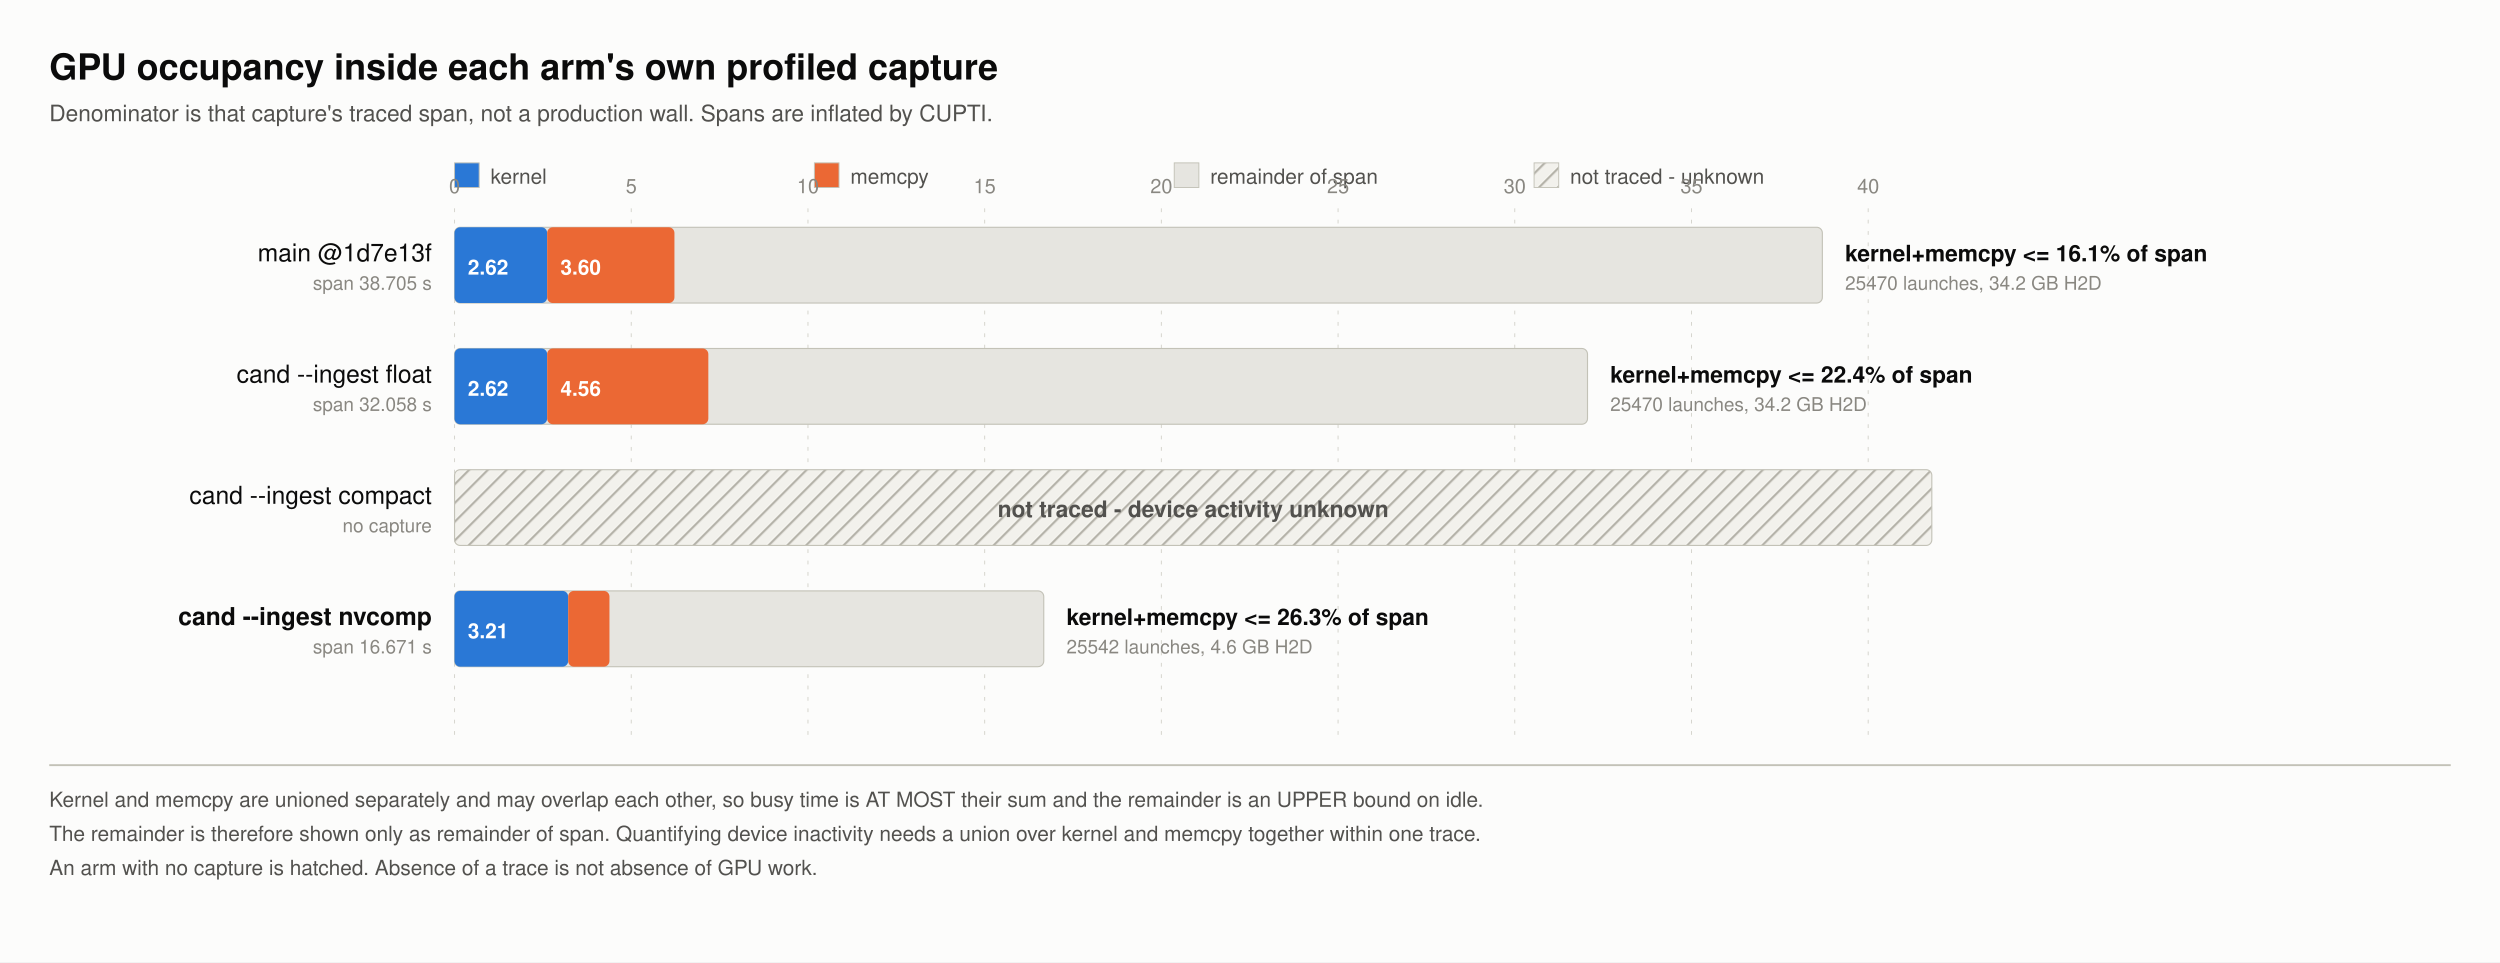
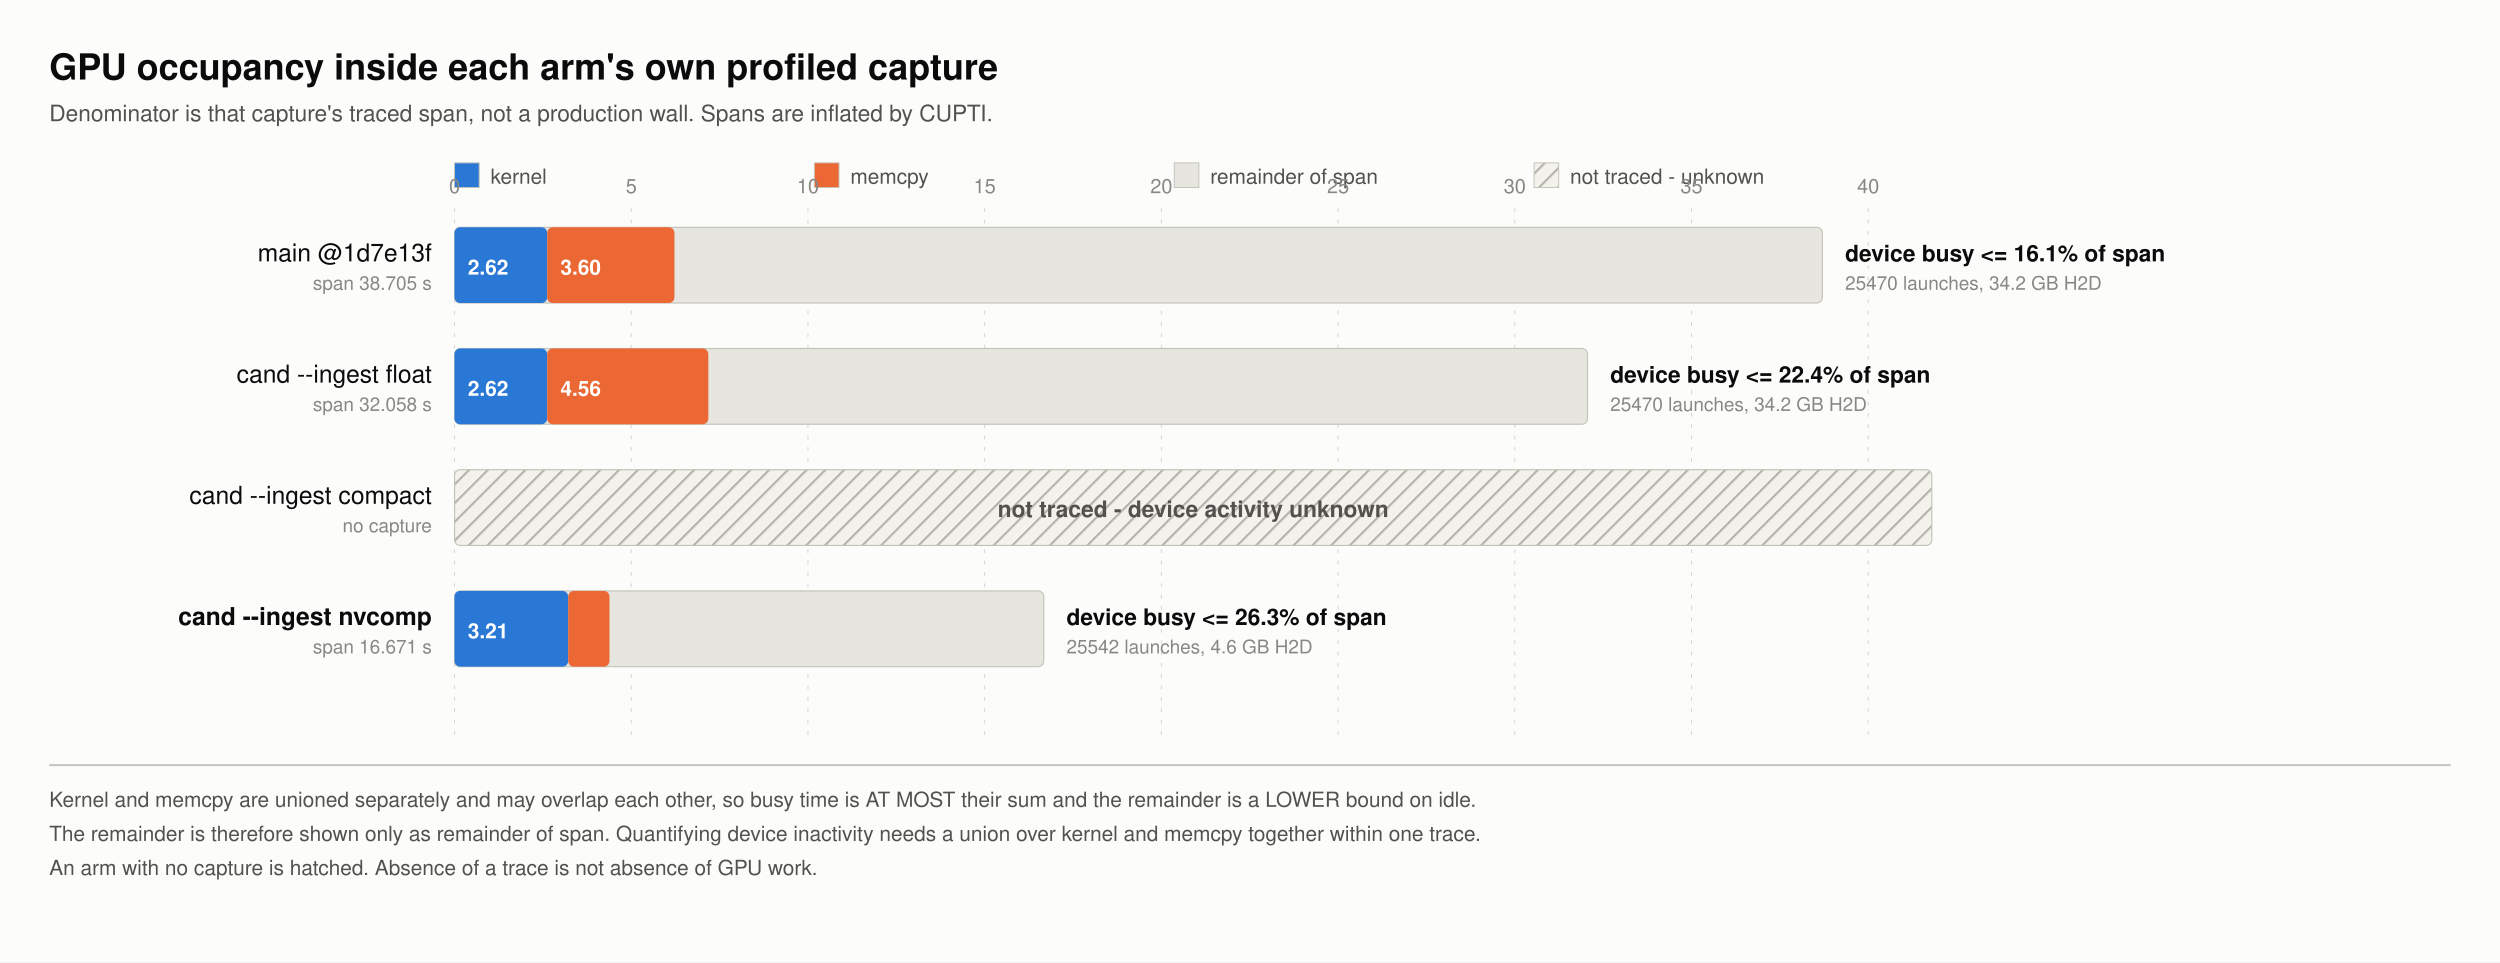
<svg xmlns="http://www.w3.org/2000/svg" width="1320" height="508" viewBox="0 0 1320 508" font-family="Helvetica Neue,Helvetica,Arial,sans-serif">
  <defs>
    <pattern id="unk" width="7" height="7" patternUnits="userSpaceOnUse" patternTransform="rotate(45)">
      <rect width="7" height="7" fill="#f2f1ec" />
      <line x1="0" y1="0" x2="0" y2="7" stroke="#b9b7ae" stroke-width="2.4" />
    </pattern>
  </defs>
  <rect width="1320" height="508" fill="#fcfcfb" />
  <text x="26.0" y="42.0" font-size="19" fill="#0b0b0b" text-anchor="start" font-weight="bold">GPU occupancy inside each arm's own profiled capture</text>
  <text x="26.0" y="64.0" font-size="12" fill="#52514e" text-anchor="start" font-weight="normal">Denominator is that capture's traced span, not a production wall. Spans are inflated by CUPTI.</text>
  <rect x="240" y="86" width="13" height="13" fill="#2a78d6" stroke="#c3c2b7" stroke-width="0.5" />
  <text x="259.0" y="97.0" font-size="11" fill="#52514e" text-anchor="start" font-weight="normal">kernel</text>
  <rect x="430" y="86" width="13" height="13" fill="#eb6834" stroke="#c3c2b7" stroke-width="0.5" />
  <text x="449.0" y="97.0" font-size="11" fill="#52514e" text-anchor="start" font-weight="normal">memcpy</text>
  <rect x="620" y="86" width="13" height="13" fill="#e6e5e0" stroke="#c3c2b7" stroke-width="0.5" />
  <text x="639.0" y="97.0" font-size="11" fill="#52514e" text-anchor="start" font-weight="normal">remainder of span</text>
  <rect x="810" y="86" width="13" height="13" fill="url(#unk)" stroke="#c3c2b7" stroke-width="0.5" />
  <text x="829.0" y="97.0" font-size="11" fill="#52514e" text-anchor="start" font-weight="normal">not traced - unknown</text>
  <line x1="240.0" y1="110" x2="240.0" y2="392" stroke="#c3c2b7" stroke-width="0.5" stroke-dasharray="2 4" opacity="0.7" />
  <text x="240.0" y="102.0" font-size="10.5" fill="#898781" text-anchor="middle" font-weight="normal">0</text>
  <line x1="333.3" y1="110" x2="333.3" y2="392" stroke="#c3c2b7" stroke-width="0.5" stroke-dasharray="2 4" opacity="0.7" />
  <text x="333.3" y="102.0" font-size="10.5" fill="#898781" text-anchor="middle" font-weight="normal">5</text>
  <line x1="426.6" y1="110" x2="426.6" y2="392" stroke="#c3c2b7" stroke-width="0.5" stroke-dasharray="2 4" opacity="0.7" />
  <text x="426.6" y="102.0" font-size="10.5" fill="#898781" text-anchor="middle" font-weight="normal">10</text>
  <line x1="519.9" y1="110" x2="519.9" y2="392" stroke="#c3c2b7" stroke-width="0.5" stroke-dasharray="2 4" opacity="0.7" />
  <text x="519.9" y="102.0" font-size="10.5" fill="#898781" text-anchor="middle" font-weight="normal">15</text>
  <line x1="613.2" y1="110" x2="613.2" y2="392" stroke="#c3c2b7" stroke-width="0.5" stroke-dasharray="2 4" opacity="0.7" />
  <text x="613.2" y="102.0" font-size="10.5" fill="#898781" text-anchor="middle" font-weight="normal">20</text>
  <line x1="706.5" y1="110" x2="706.5" y2="392" stroke="#c3c2b7" stroke-width="0.5" stroke-dasharray="2 4" opacity="0.7" />
  <text x="706.5" y="102.0" font-size="10.5" fill="#898781" text-anchor="middle" font-weight="normal">25</text>
  <line x1="799.8" y1="110" x2="799.8" y2="392" stroke="#c3c2b7" stroke-width="0.5" stroke-dasharray="2 4" opacity="0.7" />
  <text x="799.8" y="102.0" font-size="10.5" fill="#898781" text-anchor="middle" font-weight="normal">30</text>
  <line x1="893.1" y1="110" x2="893.1" y2="392" stroke="#c3c2b7" stroke-width="0.5" stroke-dasharray="2 4" opacity="0.7" />
  <text x="893.1" y="102.0" font-size="10.5" fill="#898781" text-anchor="middle" font-weight="normal">35</text>
  <line x1="986.4" y1="110" x2="986.4" y2="392" stroke="#c3c2b7" stroke-width="0.5" stroke-dasharray="2 4" opacity="0.7" />
  <text x="986.4" y="102.0" font-size="10.5" fill="#898781" text-anchor="middle" font-weight="normal">40</text>
  <text x="228.0" y="138.0" font-size="13" fill="#0b0b0b" text-anchor="end" font-weight="normal">main @1d7e13f</text>
  <text x="228.0" y="153.0" font-size="10" fill="#898781" text-anchor="end" font-weight="normal">span 38.705 s</text>
  <rect x="240" y="120" width="722.2" height="40" rx="3" fill="#e6e5e0" stroke="#c3c2b7" stroke-width="0.6" />
  <rect x="240" y="120" width="48.9" height="40" rx="3" fill="#2a78d6" />
  <rect x="288.9" y="120" width="67.2" height="40" rx="3" fill="#eb6834" />
  <text x="247.0" y="145.0" font-size="11" fill="#fff" text-anchor="start" font-weight="bold">2.62</text>
  <text x="295.9" y="145.0" font-size="11" fill="#fff" text-anchor="start" font-weight="bold">3.60</text>
-   <text x="974.2" y="138.0" font-size="12" fill="#0b0b0b" text-anchor="start" font-weight="bold">kernel+memcpy &lt;= 16.1% of span</text>
+   <text x="974.2" y="138.0" font-size="12" fill="#0b0b0b" text-anchor="start" font-weight="bold">device busy &lt;= 16.1% of span</text>
  <text x="974.2" y="153.0" font-size="10" fill="#898781" text-anchor="start" font-weight="normal">25470 launches, 34.2 GB H2D</text>
  <text x="228.0" y="202.0" font-size="13" fill="#0b0b0b" text-anchor="end" font-weight="normal">cand --ingest float</text>
  <text x="228.0" y="217.0" font-size="10" fill="#898781" text-anchor="end" font-weight="normal">span 32.058 s</text>
  <rect x="240" y="184" width="598.2" height="40" rx="3" fill="#e6e5e0" stroke="#c3c2b7" stroke-width="0.6" />
  <rect x="240" y="184" width="48.9" height="40" rx="3" fill="#2a78d6" />
  <rect x="288.9" y="184" width="85.1" height="40" rx="3" fill="#eb6834" />
  <text x="247.0" y="209.0" font-size="11" fill="#fff" text-anchor="start" font-weight="bold">2.62</text>
  <text x="295.9" y="209.0" font-size="11" fill="#fff" text-anchor="start" font-weight="bold">4.56</text>
-   <text x="850.2" y="202.0" font-size="12" fill="#0b0b0b" text-anchor="start" font-weight="bold">kernel+memcpy &lt;= 22.4% of span</text>
+   <text x="850.2" y="202.0" font-size="12" fill="#0b0b0b" text-anchor="start" font-weight="bold">device busy &lt;= 22.4% of span</text>
  <text x="850.2" y="217.0" font-size="10" fill="#898781" text-anchor="start" font-weight="normal">25470 launches, 34.2 GB H2D</text>
  <text x="228.0" y="266.0" font-size="13" fill="#0b0b0b" text-anchor="end" font-weight="normal">cand --ingest compact</text>
  <text x="228.0" y="281.0" font-size="10" fill="#898781" text-anchor="end" font-weight="normal">no capture</text>
  <rect x="240" y="248" width="780.0" height="40" rx="3" fill="url(#unk)" stroke="#c3c2b7" stroke-width="0.6" />
  <text x="630.0" y="273.0" font-size="12" fill="#52514e" text-anchor="middle" font-weight="bold">not traced - device activity unknown</text>
  <text x="228.0" y="330.0" font-size="13" fill="#0b0b0b" text-anchor="end" font-weight="bold">cand --ingest nvcomp</text>
  <text x="228.0" y="345.0" font-size="10" fill="#898781" text-anchor="end" font-weight="normal">span 16.671 s</text>
  <rect x="240" y="312" width="311.1" height="40" rx="3" fill="#e6e5e0" stroke="#c3c2b7" stroke-width="0.6" />
  <rect x="240" y="312" width="60.0" height="40" rx="3" fill="#2a78d6" />
  <rect x="300.0" y="312" width="21.8" height="40" rx="3" fill="#eb6834" />
  <text x="247.0" y="337.0" font-size="11" fill="#fff" text-anchor="start" font-weight="bold">3.21</text>
-   <text x="563.1" y="330.0" font-size="12" fill="#0b0b0b" text-anchor="start" font-weight="bold">kernel+memcpy &lt;= 26.3% of span</text>
+   <text x="563.1" y="330.0" font-size="12" fill="#0b0b0b" text-anchor="start" font-weight="bold">device busy &lt;= 26.3% of span</text>
  <text x="563.1" y="345.0" font-size="10" fill="#898781" text-anchor="start" font-weight="normal">25542 launches, 4.6 GB H2D</text>
  <line x1="26" y1="404" x2="1294" y2="404" stroke="#c3c2b7" />
-   <text x="26.0" y="426.0" font-size="11" fill="#52514e" text-anchor="start" font-weight="normal">Kernel and memcpy are unioned separately and may overlap each other, so busy time is AT MOST their sum and the remainder is an UPPER bound on idle.</text>
+   <text x="26.0" y="426.0" font-size="11" fill="#52514e" text-anchor="start" font-weight="normal">Kernel and memcpy are unioned separately and may overlap each other, so busy time is AT MOST their sum and the remainder is a LOWER bound on idle.</text>
  <text x="26.0" y="444.0" font-size="11" fill="#52514e" text-anchor="start" font-weight="normal">The remainder is therefore shown only as remainder of span. Quantifying device inactivity needs a union over kernel and memcpy together within one trace.</text>
  <text x="26.0" y="462.0" font-size="11" fill="#52514e" text-anchor="start" font-weight="normal">An arm with no capture is hatched. Absence of a trace is not absence of GPU work.</text>
</svg>
